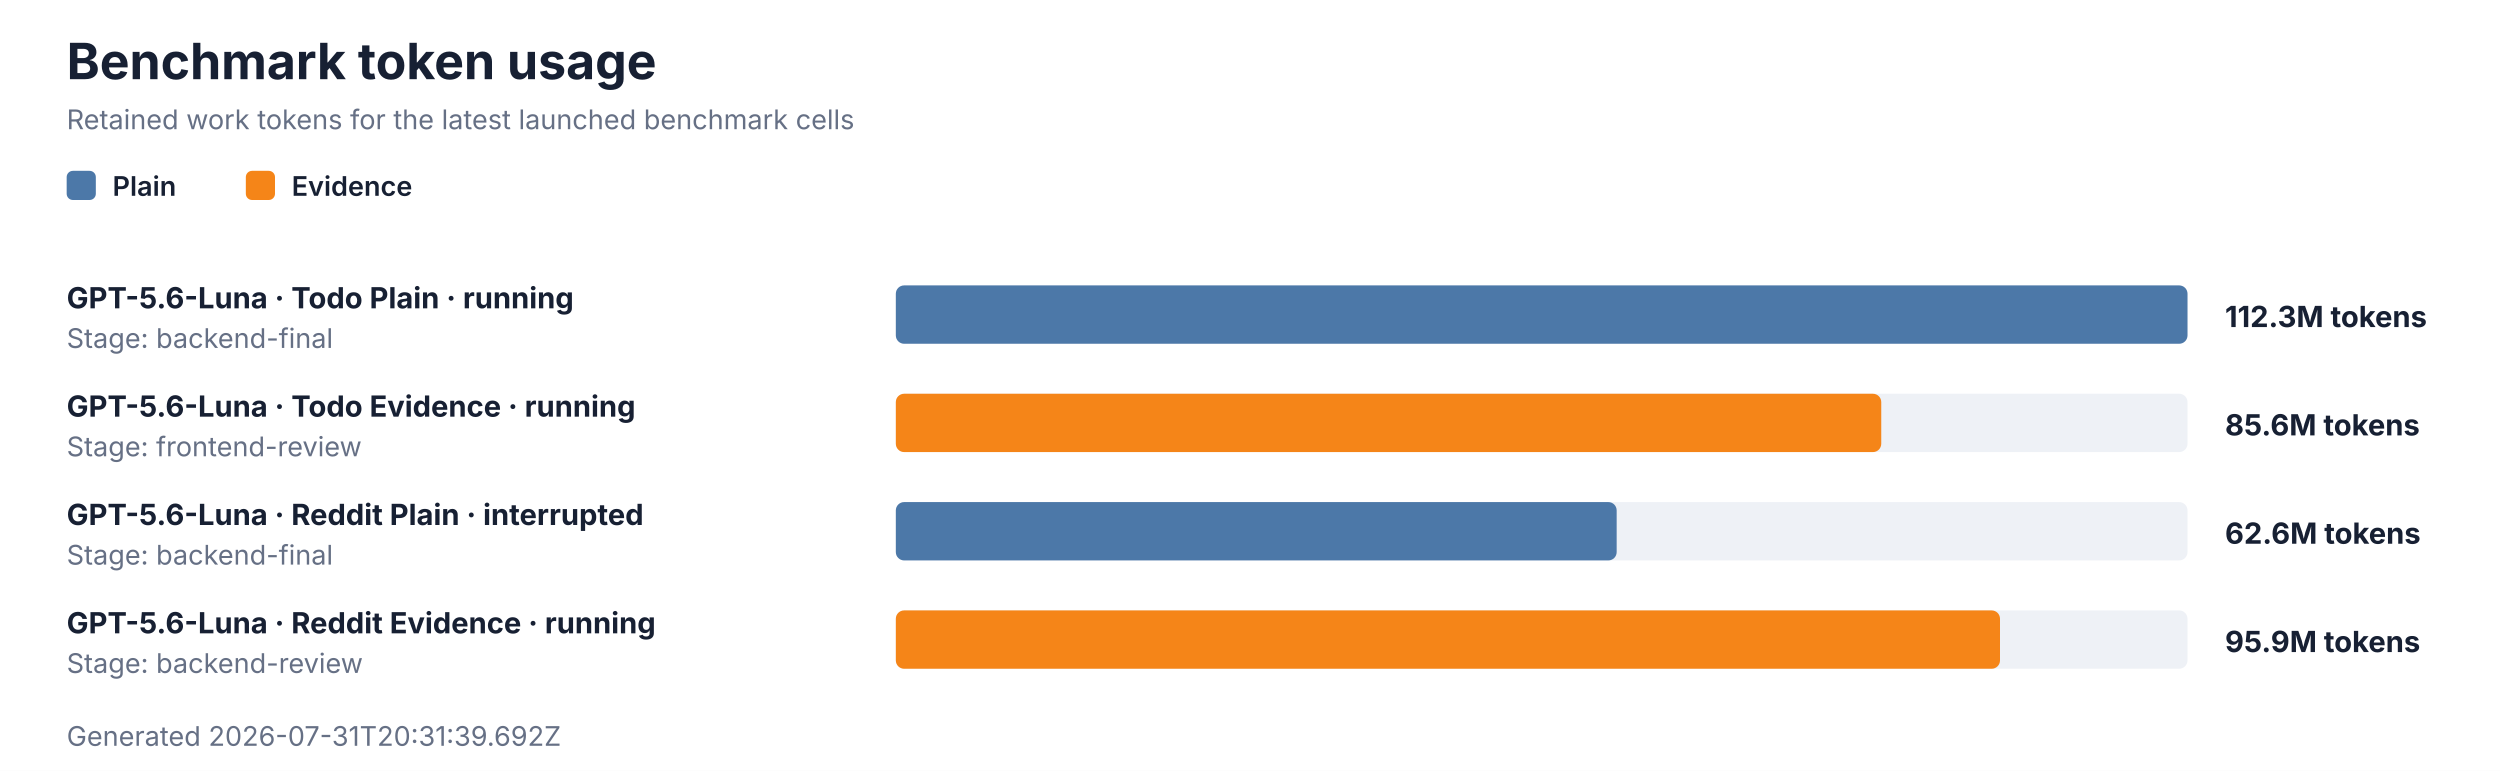
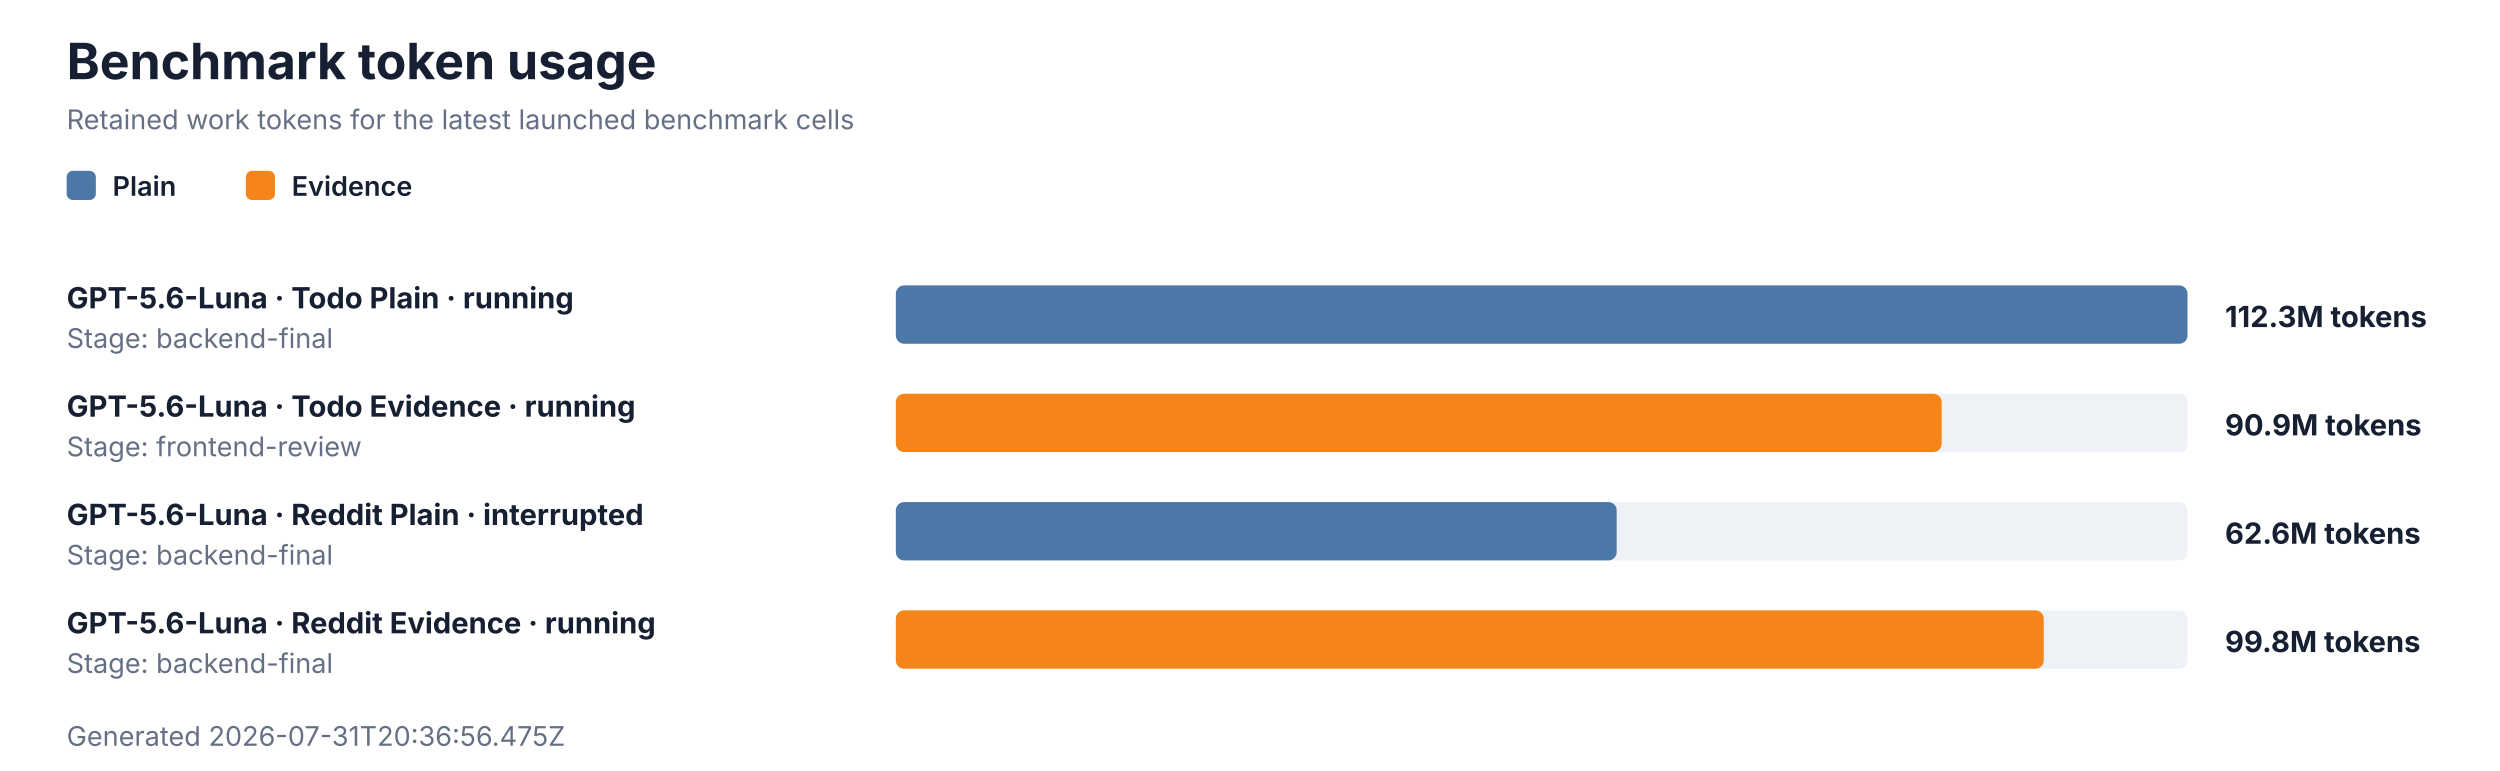
<svg xmlns="http://www.w3.org/2000/svg" role="img" aria-labelledby="title description" viewBox="0 0 1200 370" width="1200" height="370">
  <style>
  text { font-family: Inter, ui-sans-serif, system-ui, -apple-system, BlinkMacSystemFont, 'Segoe UI', sans-serif; fill: #172033; }
  .title { font-size: 24px; font-weight: 700; }
  .subtitle, .stage, .generated { font-size: 13px; fill: #667085; }
  .label { font-size: 14px; font-weight: 650; }
  .value { font-size: 14px; font-weight: 700; }
  .legend { font-size: 13px; font-weight: 600; }
  .empty { font-size: 15px; fill: #667085; }
  .track { fill: #eef1f6; }
</style>
  <rect width="1200" height="370" fill="#ffffff" />
  <text x="32" y="38" class="title">Benchmark token usage</text>
  <text x="32" y="62" class="subtitle">Retained work tokens for the latest launched benchmark cells</text>
  <rect x="32" y="82" width="14" height="14" rx="3" fill="#4c78a8" />
  <text x="54" y="94" class="legend">Plain</text>
  <rect x="118" y="82" width="14" height="14" rx="3" fill="#f58518" />
  <text x="140" y="94" class="legend">Evidence</text>
  <text x="32" y="148" class="label">GPT-5.6-Luna · Todo Plain · running</text>
  <text x="32" y="167" class="stage">Stage: backend-final</text>
  <rect x="430" y="137" width="620" height="28" rx="4" class="track" />
  <rect x="430" y="137" width="620" height="28" rx="4" fill="#4c78a8" />
  <text x="1068" y="157" class="value">112.3M tokens</text>
  <text x="32" y="200" class="label">GPT-5.6-Luna · Todo Evidence · running</text>
  <text x="32" y="219" class="stage">Stage: frontend-review</text>
  <rect x="430" y="189" width="620" height="28" rx="4" class="track" />
-   <rect x="430" y="189" width="473" height="28" rx="4" fill="#f58518" />
-   <text x="1068" y="209" class="value">85.6M tokens</text>
+   <rect x="430" y="189" width="502" height="28" rx="4" fill="#f58518" />
+   <text x="1068" y="209" class="value">90.9M tokens</text>
  <text x="32" y="252" class="label">GPT-5.6-Luna · Reddit Plain · interrupted</text>
  <text x="32" y="271" class="stage">Stage: backend-final</text>
  <rect x="430" y="241" width="620" height="28" rx="4" class="track" />
  <rect x="430" y="241" width="346" height="28" rx="4" fill="#4c78a8" />
  <text x="1068" y="261" class="value">62.6M tokens</text>
  <text x="32" y="304" class="label">GPT-5.6-Luna · Reddit Evidence · running</text>
-   <text x="32" y="323" class="stage">Stage: backend-review</text>
+   <text x="32" y="323" class="stage">Stage: backend-final</text>
  <rect x="430" y="293" width="620" height="28" rx="4" class="track" />
-   <rect x="430" y="293" width="530" height="28" rx="4" fill="#f58518" />
-   <text x="1068" y="313" class="value">95.9M tokens</text>
-   <text x="32" y="358" class="generated">Generated 2026-07-31T20:31:39.692Z</text>
+   <rect x="430" y="293" width="551" height="28" rx="4" fill="#f58518" />
+   <text x="1068" y="313" class="value">99.8M tokens</text>
+   <text x="32" y="358" class="generated">Generated 2026-07-31T20:36:56.475Z</text>
</svg>
